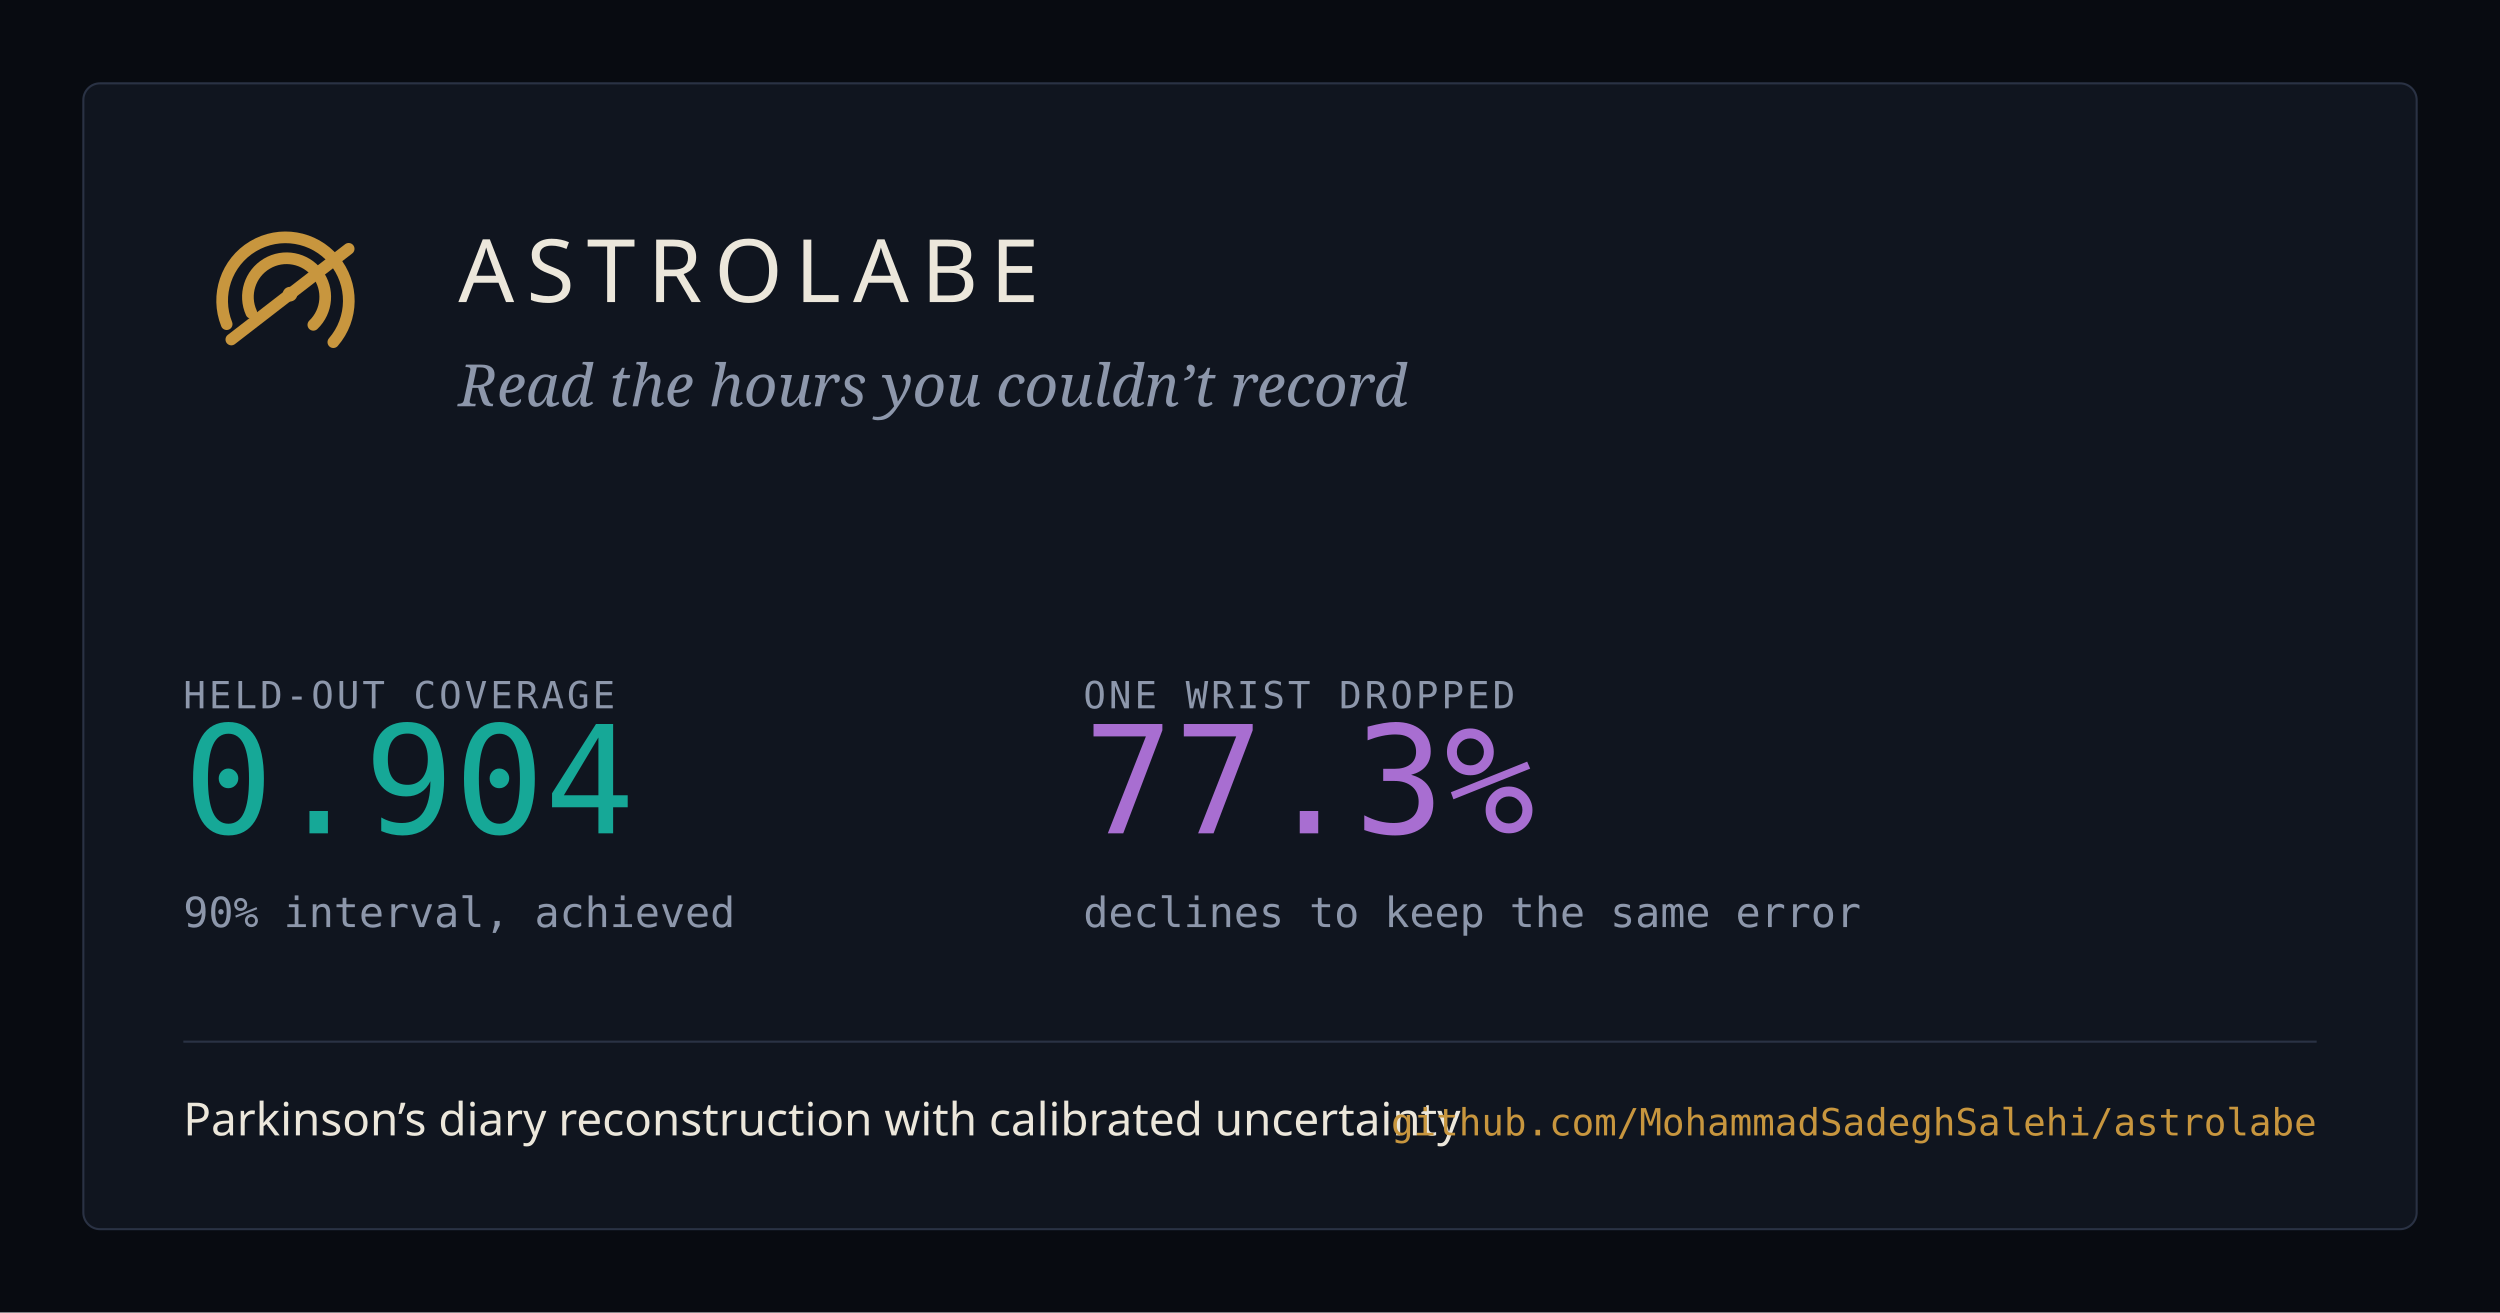
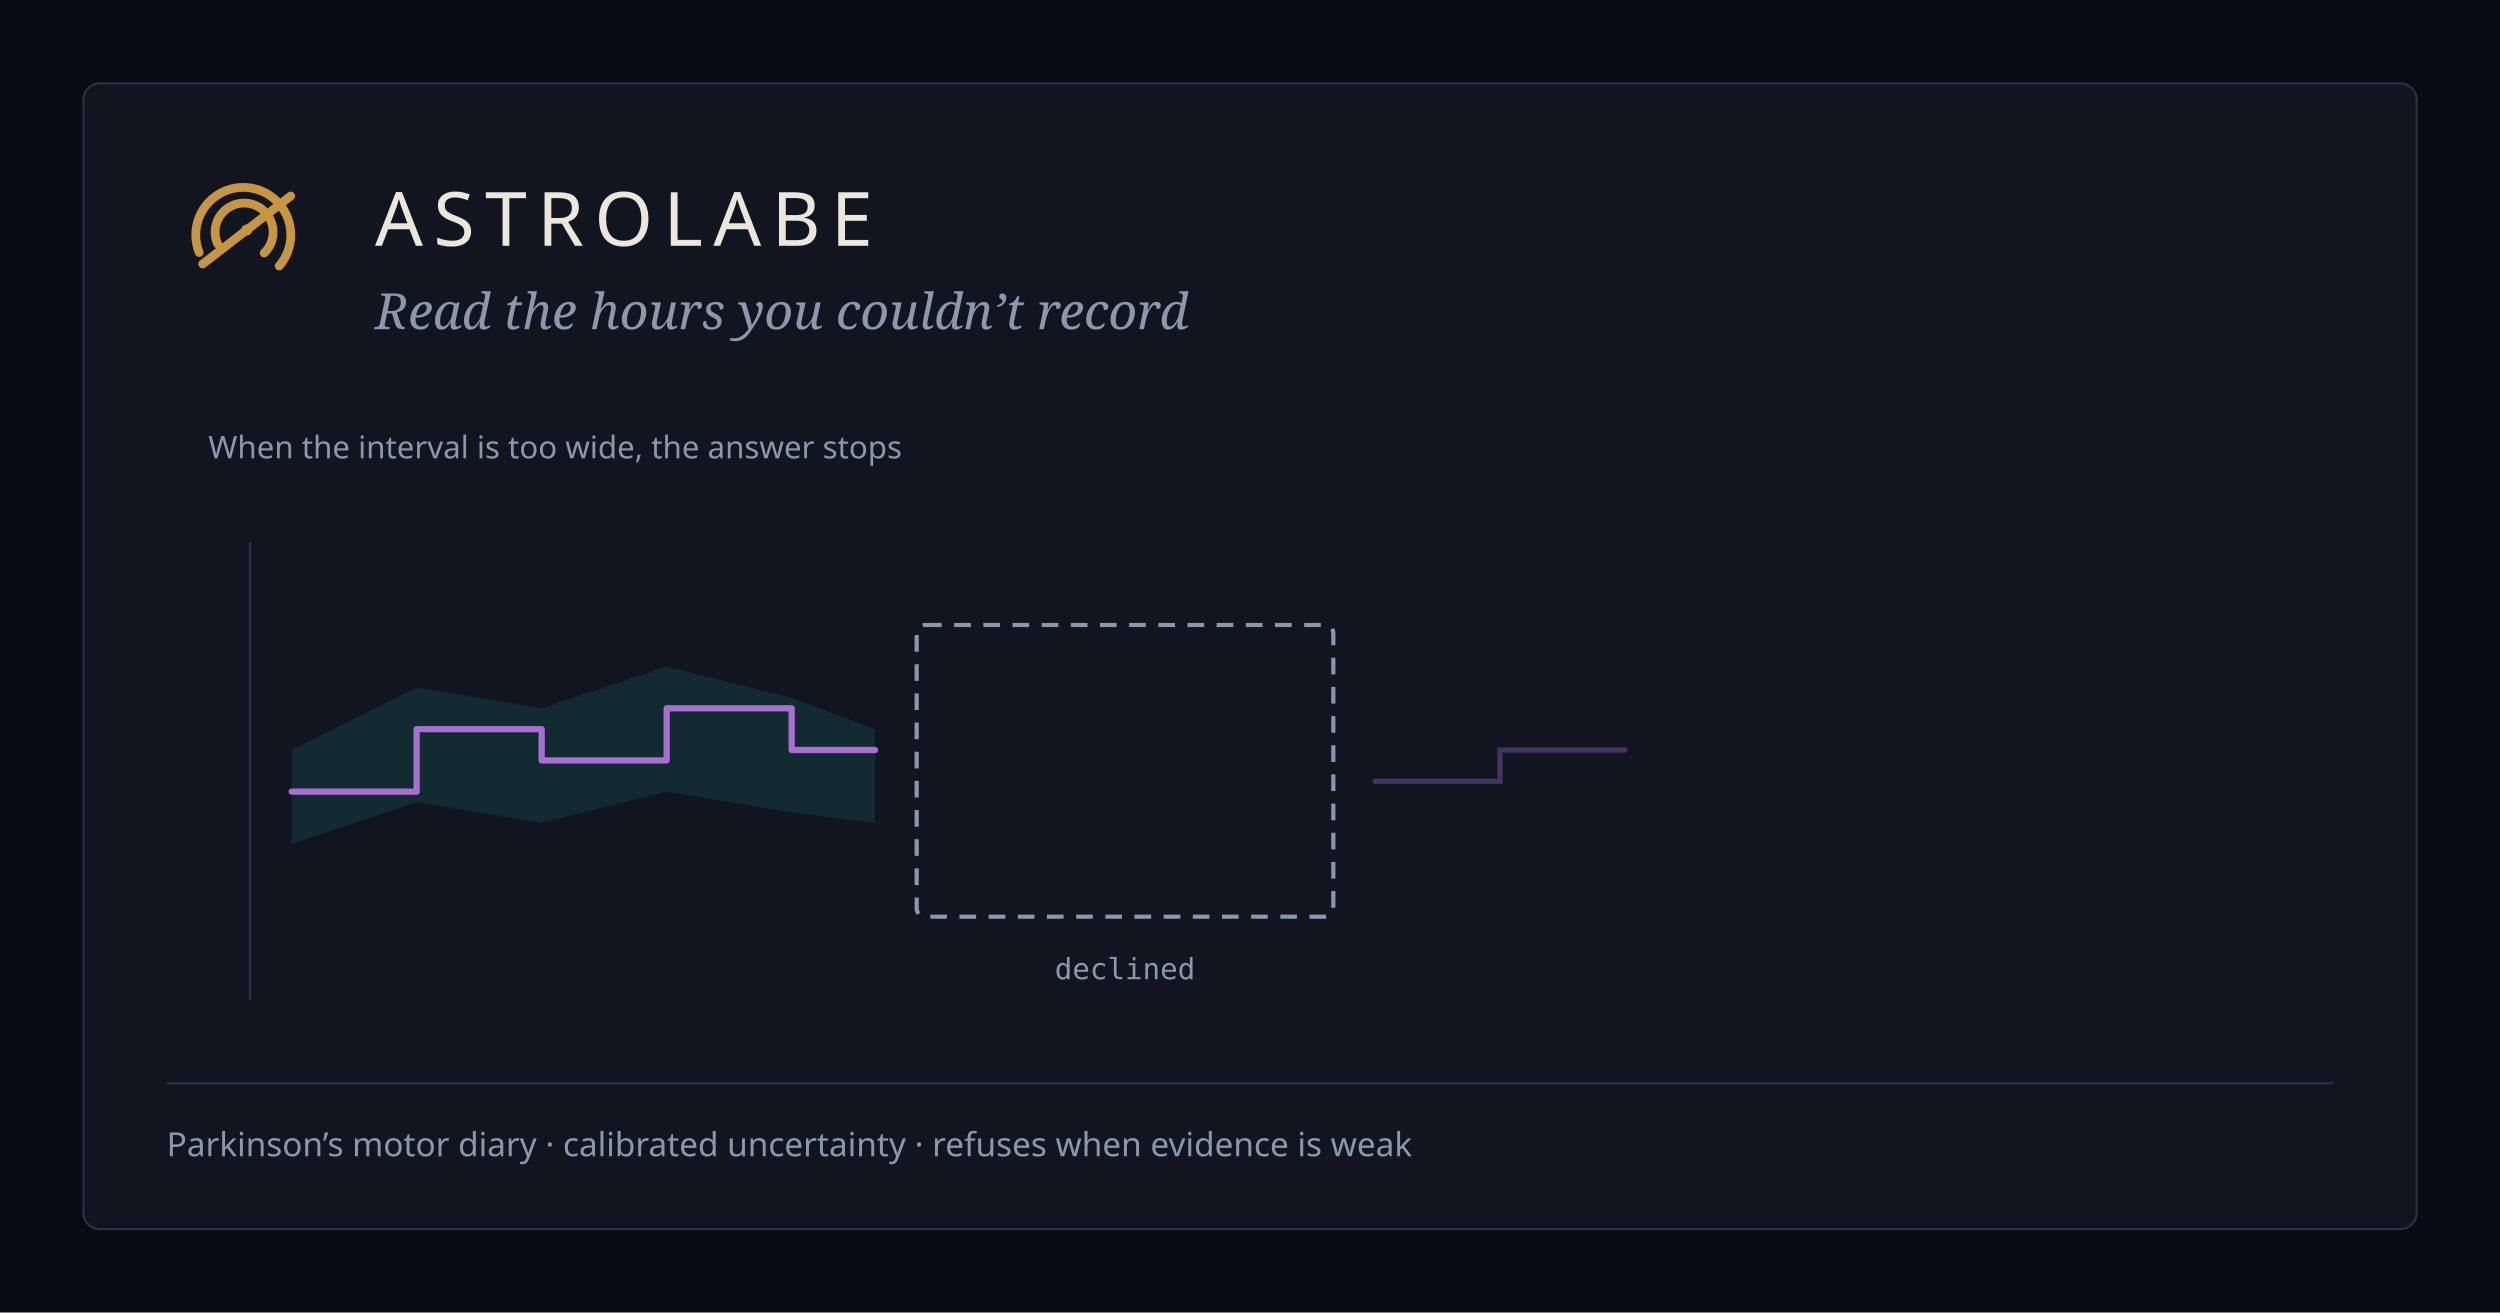
- <svg xmlns="http://www.w3.org/2000/svg" viewBox="0 0 1200 630" fill="none" role="img" aria-label="Astrolabe Open Graph image">
+ <svg xmlns="http://www.w3.org/2000/svg" viewBox="0 0 1200 630" fill="none" role="img" aria-label="Astrolabe — Read the hours you couldn't record">
  <rect width="1200" height="630" fill="#080B11" />
  <rect x="40" y="40" width="1120" height="550" rx="8" fill="#10151F" stroke="#2A3244" stroke-width="1" />
-   <g transform="translate(88 90) scale(3.2)" stroke="#C8963E" stroke-width="1.75" stroke-linecap="round" stroke-linejoin="round" fill="none">
+   <g transform="translate(80 72) scale(2.4)" stroke="#C8963E" stroke-width="1.75" stroke-linecap="round" stroke-linejoin="round" fill="none">
    <path d="M6.5 20.5 A9.5 9.5 0 1 1 22.5 23.2" />
    <path d="M10.2 18.8 A5.8 5.8 0 1 1 19.5 20.6" />
    <line x1="7.2" y1="22.8" x2="24.8" y2="9.2" />
    <circle cx="16" cy="16" r="1.1" fill="#C8963E" stroke="none" />
  </g>
-   <text x="220" y="145" fill="#ECE7DB" font-family="IBM Plex Sans, system-ui, sans-serif" font-size="42" font-weight="500" letter-spacing="0.14em">ASTROLABE</text>
-   <text x="220" y="195" fill="#8D97AB" font-family="Fraunces, Georgia, serif" font-size="28" font-weight="300" font-style="italic">Read the hours you couldn’t record</text>
-   <g font-family="IBM Plex Mono, ui-monospace, monospace">
-     <text x="88" y="340" fill="#8D97AB" font-size="18" letter-spacing="0.08em">HELD-OUT COVERAGE</text>
-     <text x="88" y="400" fill="#16A897" font-size="72" font-weight="500">0.904</text>
-     <text x="88" y="445" fill="#8D97AB" font-size="20">90% interval, achieved</text>
-     <text x="520" y="340" fill="#8D97AB" font-size="18" letter-spacing="0.08em">ONE WRIST DROPPED</text>
-     <text x="520" y="400" fill="#A86ED1" font-size="72" font-weight="500">77.3%</text>
-     <text x="520" y="445" fill="#8D97AB" font-size="20">declines to keep the same error</text>
+   <text x="180" y="118" fill="#ECE7DB" font-family="IBM Plex Sans, system-ui, sans-serif" font-size="36" font-weight="500" letter-spacing="0.14em">ASTROLABE</text>
+   <text x="180" y="158" fill="#8D97AB" font-family="Fraunces, Georgia, serif" font-size="24" font-weight="300" font-style="italic">Read the hours you couldn’t record</text>
+   <g transform="translate(100 220)">
+     <text x="0" y="0" fill="#8D97AB" font-family="IBM Plex Sans, system-ui, sans-serif" font-size="15">
+       When the interval is too wide, the answer stops
+     </text>
+     <line x1="20" y1="40" x2="20" y2="260" stroke="#2A3244" stroke-width="1" />
+     <path d="M40 140 L100 110 L160 120 L220 100 L280 115 L320 130              L320 175 L280 170 L220 160 L160 175 L100 165 L40 185 Z" fill="#16A897" fill-opacity="0.15" />
+     <path d="M40 160 H100 V130 H160 V145 H220 V120 H280 V140 H320" stroke="#A86ED1" stroke-width="3" stroke-linecap="round" stroke-linejoin="round" fill="none" />
+     <rect x="340" y="80" width="200" height="140" rx="4" fill="none" stroke="#8D97AB" stroke-width="2" stroke-dasharray="8 6" />
+     <path d="M560 155 H620 V140 H680" stroke="#A86ED1" stroke-width="2.5" stroke-linecap="round" opacity="0.35" fill="none" />
+     <text x="440" y="250" text-anchor="middle" fill="#8D97AB" font-family="IBM Plex Mono, ui-monospace, monospace" font-size="14">
+       declined
+     </text>
  </g>
-   <line x1="88" y1="500" x2="1112" y2="500" stroke="#2A3244" stroke-width="1" />
-   <text x="88" y="545" fill="#ECE7DB" font-family="IBM Plex Sans, system-ui, sans-serif" font-size="22">Parkinson’s diary reconstruction with calibrated uncertainty</text>
-   <text x="1112" y="545" text-anchor="end" fill="#C8963E" font-family="IBM Plex Mono, ui-monospace, monospace" font-size="18">github.com/MohammadSadeghSalehi/astrolabe</text>
+   <line x1="80" y1="520" x2="1120" y2="520" stroke="#2A3244" stroke-width="1" />
+   <text x="80" y="555" fill="#8D97AB" font-family="IBM Plex Sans, system-ui, sans-serif" font-size="16">
+     Parkinson’s motor diary · calibrated uncertainty · refuses when evidence is weak
+   </text>
</svg>
